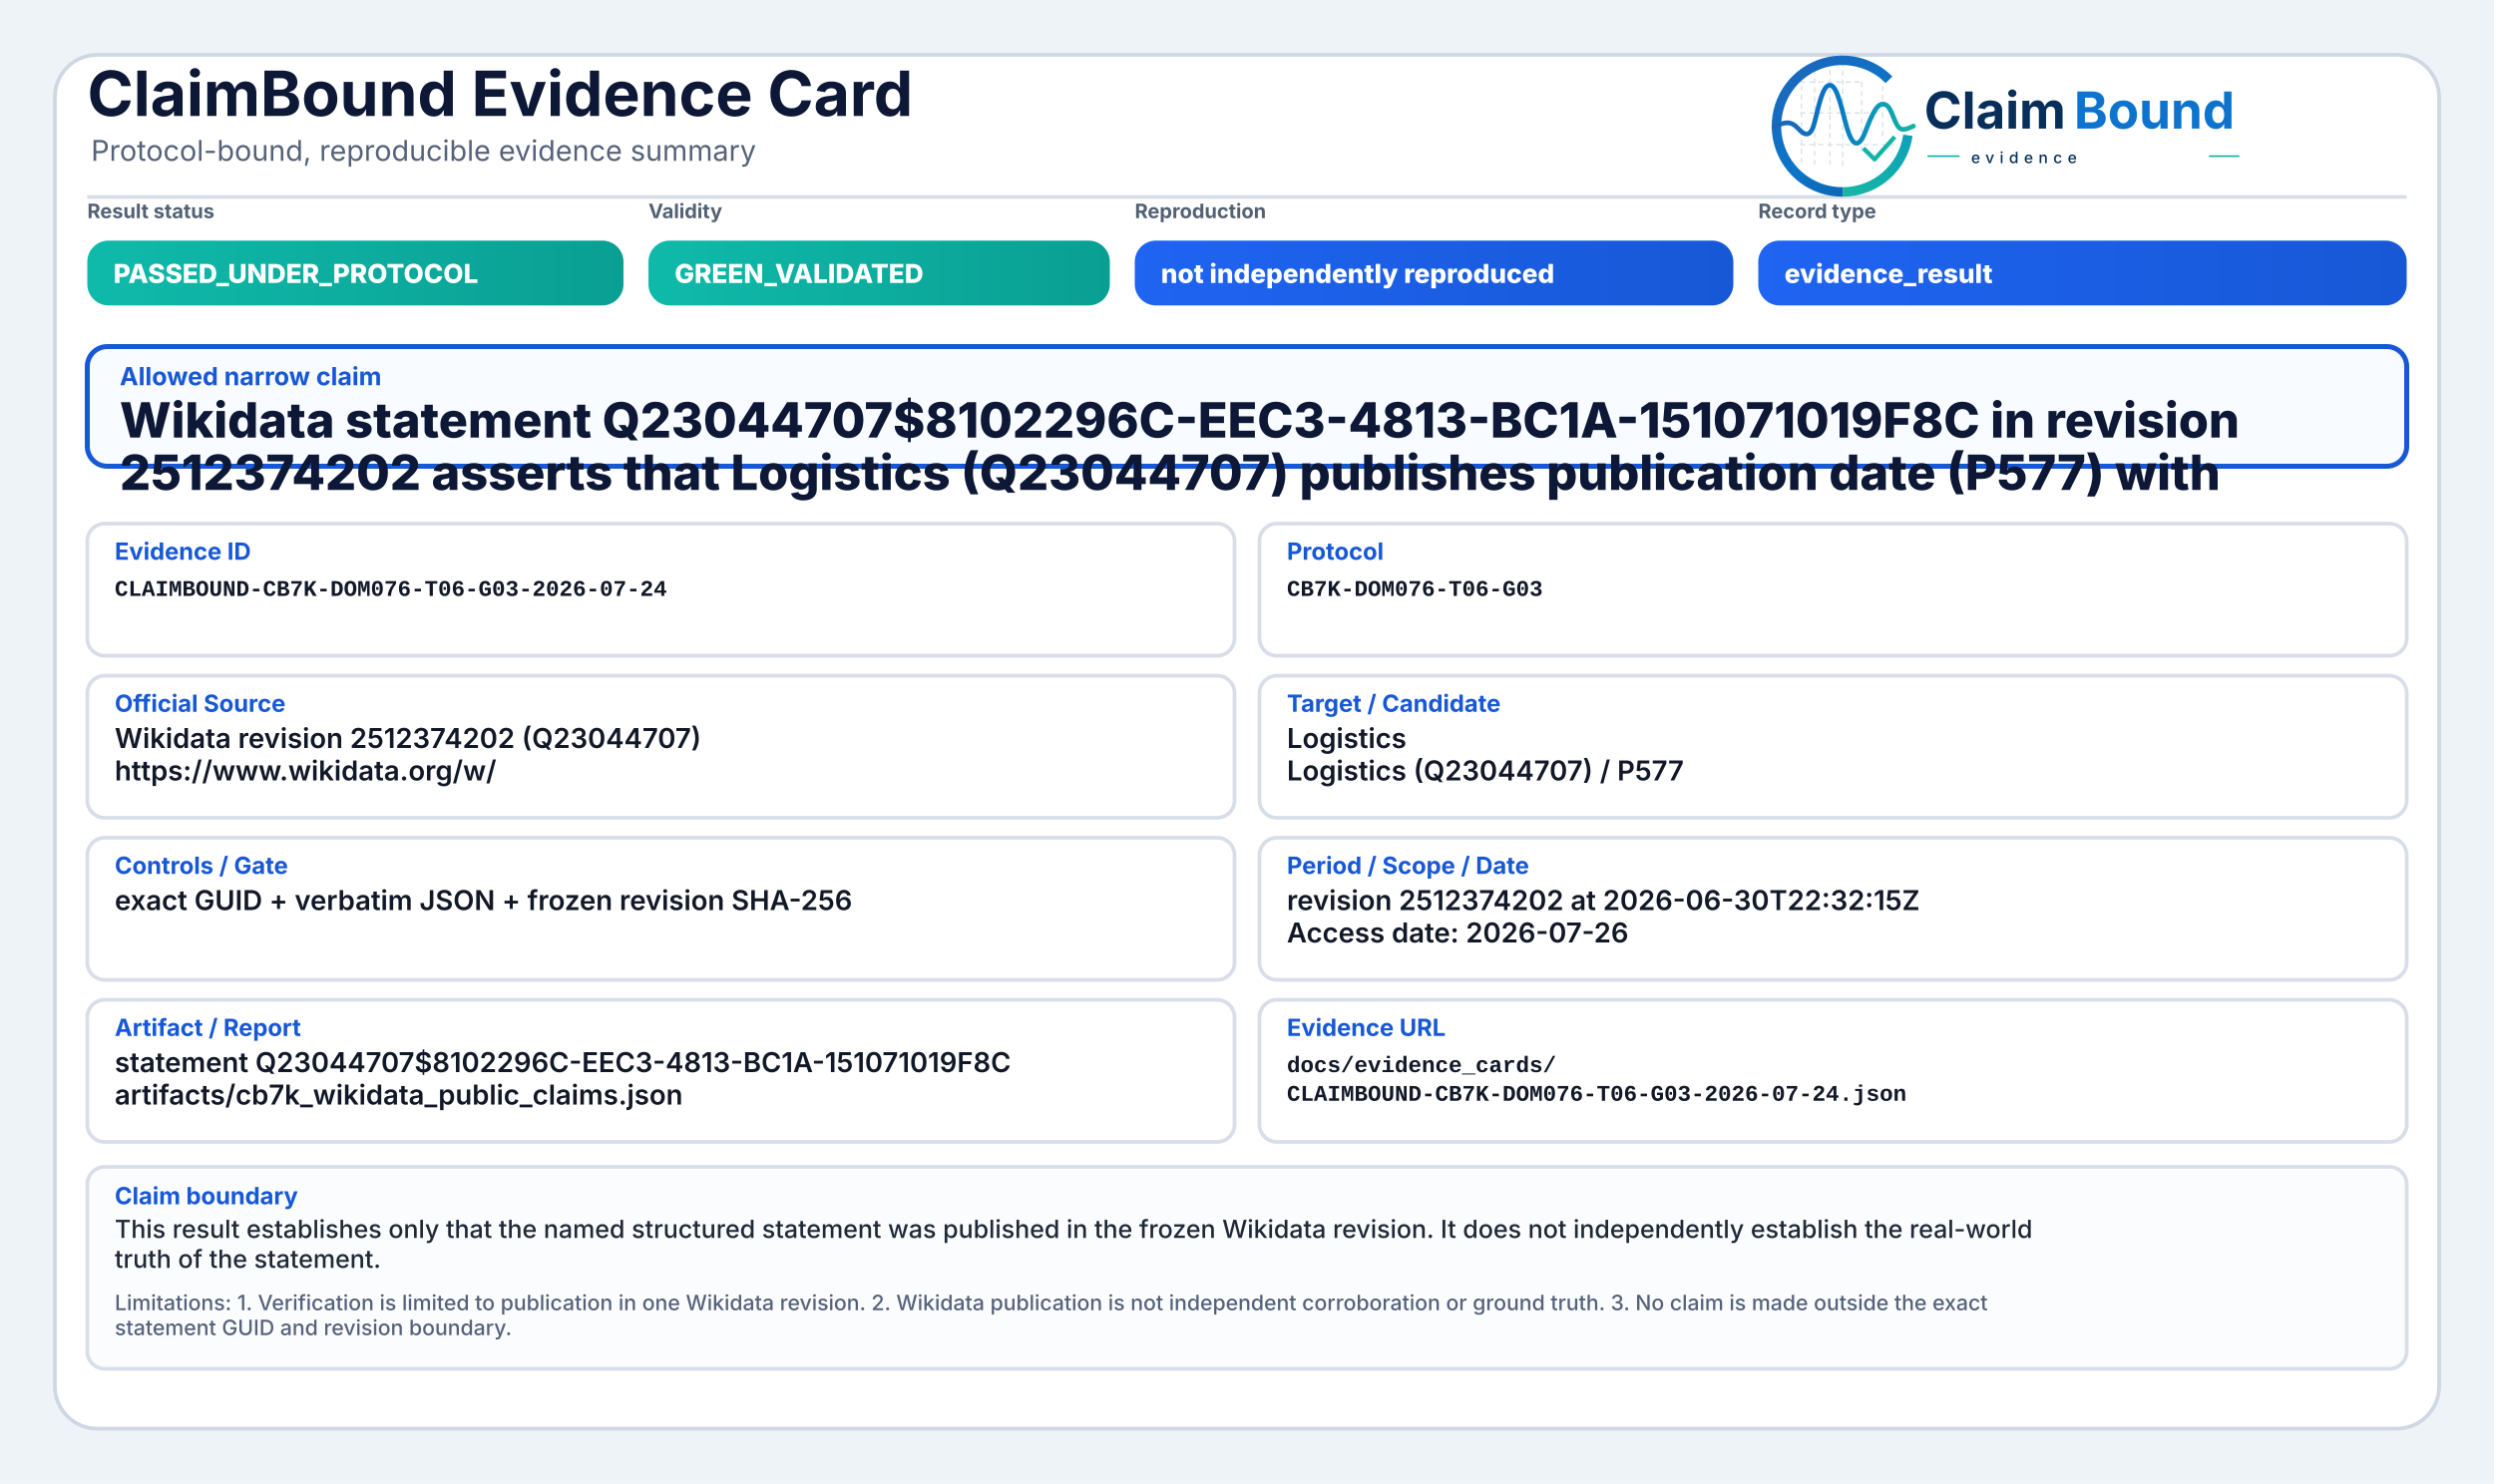
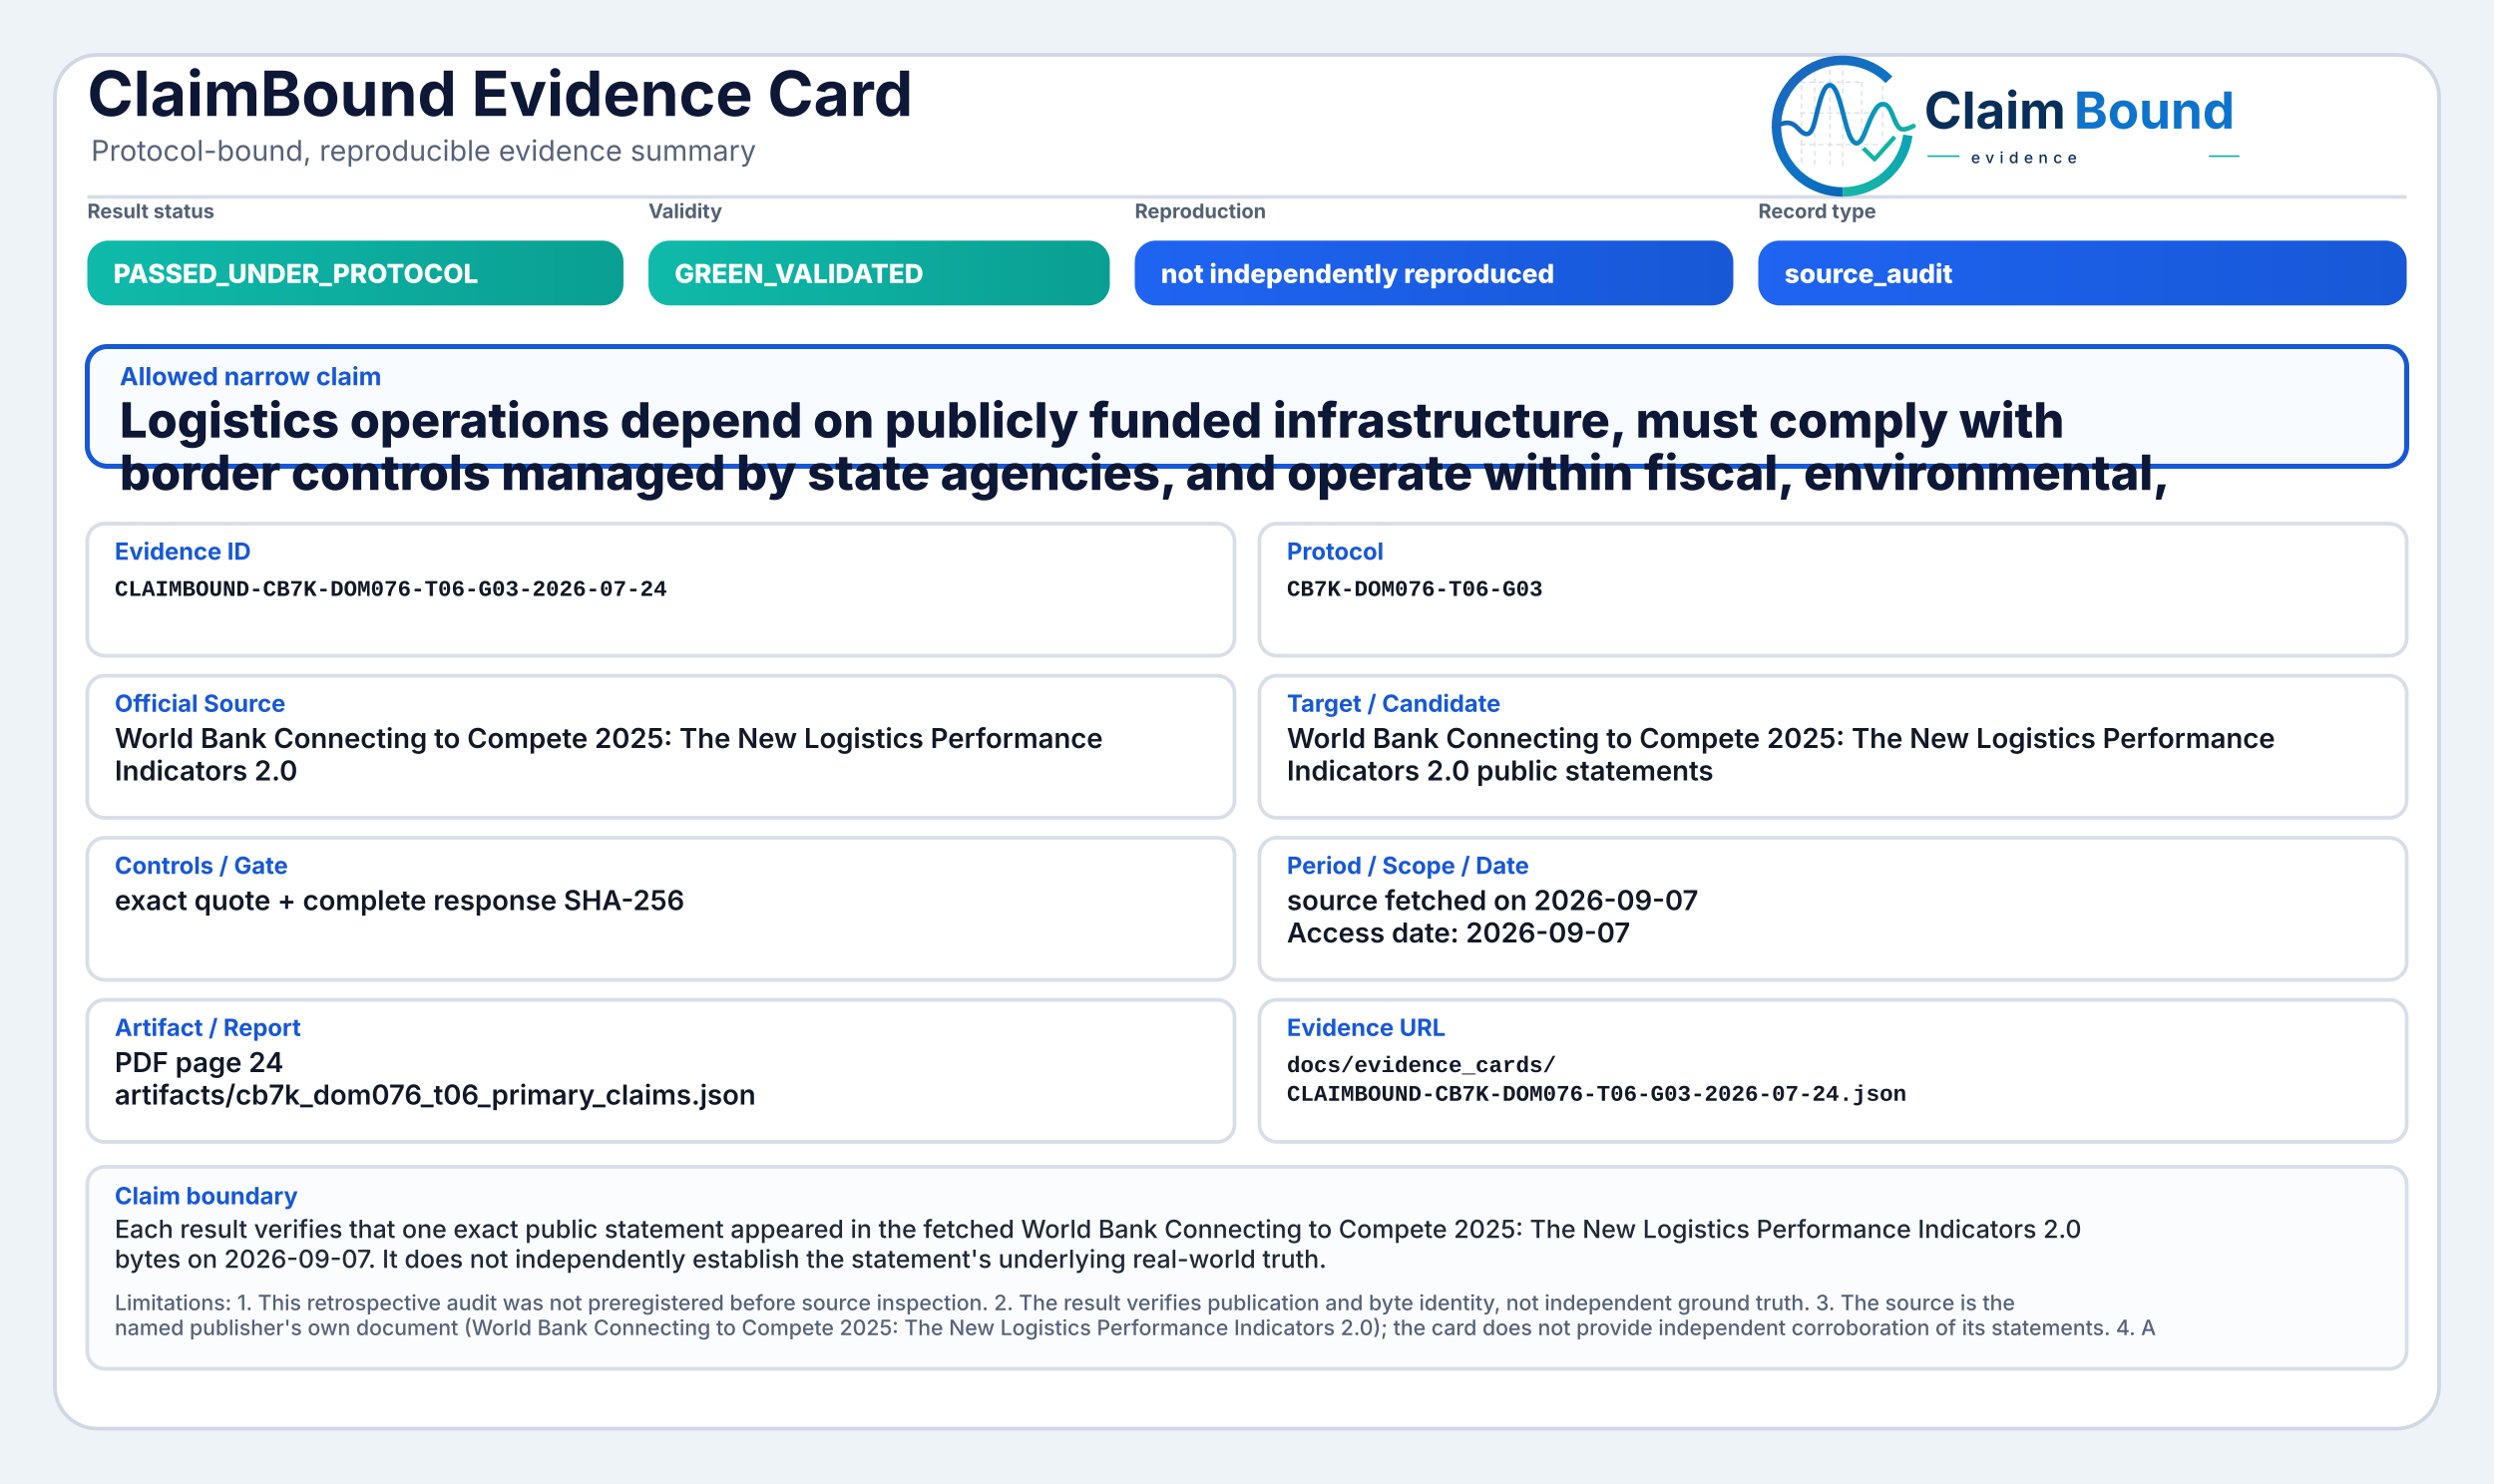
<svg xmlns="http://www.w3.org/2000/svg" width="2000" height="1190" viewBox="0 0 2000 1190" role="img" aria-label="ClaimBound Evidence Card">
  <defs>
    <linearGradient id="greenGrad" x1="0" y1="0" x2="1" y2="0">
      <stop offset="0%" stop-color="#0fbaaa" />
      <stop offset="100%" stop-color="#0a9f93" />
    </linearGradient>
    <linearGradient id="yellowGrad" x1="0" y1="0" x2="1" y2="0">
      <stop offset="0%" stop-color="#fbbf24" />
      <stop offset="100%" stop-color="#d97706" />
    </linearGradient>
    <linearGradient id="amberGrad" x1="0" y1="0" x2="1" y2="0">
      <stop offset="0%" stop-color="#f97316" />
      <stop offset="100%" stop-color="#c2410c" />
    </linearGradient>
    <linearGradient id="redGrad" x1="0" y1="0" x2="1" y2="0">
      <stop offset="0%" stop-color="#ef4444" />
      <stop offset="100%" stop-color="#b91c1c" />
    </linearGradient>
    <linearGradient id="grayGrad" x1="0" y1="0" x2="1" y2="0">
      <stop offset="0%" stop-color="#64748b" />
      <stop offset="100%" stop-color="#475569" />
    </linearGradient>
    <linearGradient id="blueGrad" x1="0" y1="0" x2="1" y2="0">
      <stop offset="0%" stop-color="#1f64f2" />
      <stop offset="100%" stop-color="#1758d6" />
    </linearGradient>
    <linearGradient id="logoRingBlue" x1="73" y1="453" x2="348" y2="793" gradientUnits="userSpaceOnUse">
      <stop offset="0" stop-color="#1E64BA" />
      <stop offset="0.55" stop-color="#0C75C8" />
      <stop offset="1" stop-color="#0A5FAB" />
    </linearGradient>
    <linearGradient id="logoRingTeal" x1="221" y1="792" x2="403" y2="594" gradientUnits="userSpaceOnUse">
      <stop offset="0" stop-color="#18B7A3" />
      <stop offset="1" stop-color="#089EBC" />
    </linearGradient>
    <linearGradient id="logoSignalGradient" x1="61" y1="628" x2="404" y2="628" gradientUnits="userSpaceOnUse">
      <stop offset="0" stop-color="#1E64BA" />
      <stop offset="0.43" stop-color="#0877C4" />
      <stop offset="0.72" stop-color="#0A97BB" />
      <stop offset="1" stop-color="#14B69E" />
    </linearGradient>
  </defs>
  <rect x="0" y="0" width="2000" height="1190" fill="#eef3f8" />
  <rect x="44" y="44" width="1912" height="1102" rx="34" fill="#ffffff" stroke="#cfd7e3" stroke-width="3" />
  <path d="M70 158 H1930" stroke="#d7dde7" stroke-width="3" />
  <text x="70" y="93" font-family="Inter, Segoe UI, Arial, sans-serif" font-size="50" font-weight="750" fill="#0d1736">ClaimBound Evidence Card</text>
  <text x="73" y="129" font-family="Inter, Segoe UI, Arial, sans-serif" font-size="23" font-weight="400" fill="#55627a">Protocol-bound, reproducible evidence summary</text>
  <g aria-label="ClaimBound evidence logo" transform="translate(1415,52) scale(0.33) translate(-40,-478)">
    <g stroke-linecap="butt" stroke-linejoin="round">
      <g stroke="#CBD3DC" stroke-width="3.2" stroke-linecap="round" stroke-dasharray="10 12" opacity="0.72">
        <path d="M130 507V714" />
        <path d="M162 490V719" />
        <path d="M199 491V719" />
        <path d="M230 471V726" />
        <path d="M276 521V690" />
        <path d="M327 508V650" />
        <path d="M128 520H277" />
        <path d="M128 595H327" />
        <path d="M128 672H355" />
      </g>
      <path d="M342.6 514.3A160 160 0 1 0 230 787" fill="none" stroke="url(#logoRingBlue)" stroke-width="23" />
      <path d="M230 787A160 160 0 0 0 388.4 649.3" fill="none" stroke="url(#logoRingTeal)" stroke-width="23" />
      <path d="M63 629.5C87 616.4 104.3 613.6 121.2 632.2C140.7 653.8 153.4 651.6 162.1 616.2C173.8 568.5 182.5 527.5 198.9 527.5C217.5 527.5 228.4 590.6 240.3 630.8C253.4 675.4 268.6 682.8 284.6 641.5C303.5 592.9 315.2 567.6 333.7 574.7C352.6 582 355.7 635.1 376.6 634.9C386.2 634.8 394 630.4 402 626.8" fill="none" stroke="url(#logoSignalGradient)" stroke-width="11.5" stroke-linecap="round" />
      <path d="M284 684.5L307.5 707.7L353 657" fill="none" stroke="#12B4A4" stroke-width="10.5" stroke-linecap="square" />
    </g>
    <text x="428" y="633" font-family="Inter, Segoe UI, Arial, sans-serif" font-size="124" font-weight="750" fill="#082F59" text-rendering="geometricPrecision">Claim</text>
    <text x="792" y="633" font-family="Inter, Segoe UI, Arial, sans-serif" font-size="124" font-weight="750" fill="#0E73CC" text-rendering="geometricPrecision">Bound</text>
    <line x1="436" y1="700" x2="514" y2="700" stroke="#11AFA9" stroke-width="4" />
    <text x="542" y="717" font-family="Inter, Segoe UI, Arial, sans-serif" font-size="38" font-weight="500" letter-spacing="13" fill="#082F59">evidence</text>
    <line x1="1120" y1="700" x2="1194" y2="700" stroke="#11AFA9" stroke-width="4" />
  </g>
  <text x="70" y="175" font-family="Inter, Segoe UI, Arial, sans-serif" font-size="16" font-weight="650" fill="#536174">Result status</text>
  <rect x="70" y="193" width="430" height="52" rx="17" fill="url(#greenGrad)" />
  <text x="91" y="227" font-family="Inter, Segoe UI, Arial, sans-serif" font-size="21" font-weight="800" fill="#ffffff">PASSED_UNDER_PROTOCOL</text>
  <text x="520" y="175" font-family="Inter, Segoe UI, Arial, sans-serif" font-size="16" font-weight="650" fill="#536174">Validity</text>
  <rect x="520" y="193" width="370" height="52" rx="17" fill="url(#greenGrad)" />
  <text x="541" y="227" font-family="Inter, Segoe UI, Arial, sans-serif" font-size="21" font-weight="800" fill="#ffffff">GREEN_VALIDATED</text>
  <text x="910" y="175" font-family="Inter, Segoe UI, Arial, sans-serif" font-size="16" font-weight="650" fill="#536174">Reproduction</text>
  <rect x="910" y="193" width="480" height="52" rx="17" fill="url(#blueGrad)" />
  <text x="931" y="227" font-family="Inter, Segoe UI, Arial, sans-serif" font-size="21" font-weight="800" fill="#ffffff">not independently reproduced</text>
  <text x="1410" y="175" font-family="Inter, Segoe UI, Arial, sans-serif" font-size="16" font-weight="650" fill="#536174">Record type</text>
  <rect x="1410" y="193" width="520" height="52" rx="17" fill="url(#blueGrad)" />
-   <text x="1431" y="227" font-family="Inter, Segoe UI, Arial, sans-serif" font-size="21" font-weight="800" fill="#ffffff">evidence_result</text>
+   <text x="1431" y="227" font-family="Inter, Segoe UI, Arial, sans-serif" font-size="21" font-weight="800" fill="#ffffff">source_audit</text>
  <rect x="70" y="278" width="1860" height="96" rx="16" fill="#f8fbff" stroke="#1758d6" stroke-width="4" />
  <text x="96" y="309" font-family="Inter, Segoe UI, Arial, sans-serif" font-size="20" font-weight="750" fill="#1758d6">Allowed narrow claim</text>
-   <text x="96" y="351" font-family="Inter, Segoe UI, Arial, sans-serif" font-size="39" font-weight="800" fill="#0d1736">Wikidata statement Q23044707$8102296C-EEC3-4813-BC1A-151071019F8C in revision</text>
-   <text x="96" y="393" font-family="Inter, Segoe UI, Arial, sans-serif" font-size="39" font-weight="800" fill="#0d1736">2512374202 asserts that Logistics (Q23044707) publishes publication date (P577) with</text>
+   <text x="96" y="351" font-family="Inter, Segoe UI, Arial, sans-serif" font-size="39" font-weight="800" fill="#0d1736">Logistics operations depend on publicly funded infrastructure, must comply with</text>
+   <text x="96" y="393" font-family="Inter, Segoe UI, Arial, sans-serif" font-size="39" font-weight="800" fill="#0d1736">border controls managed by state agencies, and operate within fiscal, environmental,</text>
  <rect x="70" y="420" width="920" height="106" rx="14" fill="#ffffff" stroke="#d8dee9" stroke-width="3" />
  <text x="92" y="449" font-family="Inter, Segoe UI, Arial, sans-serif" font-size="19" font-weight="750" fill="#1758d6">Evidence ID</text>
  <text x="92" y="478" font-family="SFMono-Regular, Consolas, Liberation Mono, monospace" font-size="18" font-weight="600" fill="#111827">CLAIMBOUND-CB7K-DOM076-T06-G03-2026-07-24</text>
  <rect x="1010" y="420" width="920" height="106" rx="14" fill="#ffffff" stroke="#d8dee9" stroke-width="3" />
  <text x="1032" y="449" font-family="Inter, Segoe UI, Arial, sans-serif" font-size="19" font-weight="750" fill="#1758d6">Protocol</text>
  <text x="1032" y="478" font-family="SFMono-Regular, Consolas, Liberation Mono, monospace" font-size="18" font-weight="600" fill="#111827">CB7K-DOM076-T06-G03</text>
  <rect x="70" y="542" width="920" height="114" rx="14" fill="#ffffff" stroke="#d8dee9" stroke-width="3" />
  <text x="92" y="571" font-family="Inter, Segoe UI, Arial, sans-serif" font-size="19" font-weight="750" fill="#1758d6">Official Source</text>
-   <text x="92" y="600" font-family="Inter, Segoe UI, Arial, sans-serif" font-size="22" font-weight="600" fill="#111827">Wikidata revision 2512374202 (Q23044707)</text>
-   <text x="92" y="626" font-family="Inter, Segoe UI, Arial, sans-serif" font-size="22" font-weight="600" fill="#111827">https://www.wikidata.org/w/</text>
+   <text x="92" y="600" font-family="Inter, Segoe UI, Arial, sans-serif" font-size="22" font-weight="600" fill="#111827">World Bank Connecting to Compete 2025: The New Logistics Performance</text>
+   <text x="92" y="626" font-family="Inter, Segoe UI, Arial, sans-serif" font-size="22" font-weight="600" fill="#111827">Indicators 2.0</text>
  <rect x="1010" y="542" width="920" height="114" rx="14" fill="#ffffff" stroke="#d8dee9" stroke-width="3" />
  <text x="1032" y="571" font-family="Inter, Segoe UI, Arial, sans-serif" font-size="19" font-weight="750" fill="#1758d6">Target / Candidate</text>
-   <text x="1032" y="600" font-family="Inter, Segoe UI, Arial, sans-serif" font-size="22" font-weight="600" fill="#111827">Logistics</text>
-   <text x="1032" y="626" font-family="Inter, Segoe UI, Arial, sans-serif" font-size="22" font-weight="600" fill="#111827">Logistics (Q23044707) / P577</text>
+   <text x="1032" y="600" font-family="Inter, Segoe UI, Arial, sans-serif" font-size="22" font-weight="600" fill="#111827">World Bank Connecting to Compete 2025: The New Logistics Performance</text>
+   <text x="1032" y="626" font-family="Inter, Segoe UI, Arial, sans-serif" font-size="22" font-weight="600" fill="#111827">Indicators 2.0 public statements</text>
  <rect x="70" y="672" width="920" height="114" rx="14" fill="#ffffff" stroke="#d8dee9" stroke-width="3" />
  <text x="92" y="701" font-family="Inter, Segoe UI, Arial, sans-serif" font-size="19" font-weight="750" fill="#1758d6">Controls / Gate</text>
-   <text x="92" y="730" font-family="Inter, Segoe UI, Arial, sans-serif" font-size="22" font-weight="600" fill="#111827">exact GUID + verbatim JSON + frozen revision SHA-256</text>
+   <text x="92" y="730" font-family="Inter, Segoe UI, Arial, sans-serif" font-size="22" font-weight="600" fill="#111827">exact quote + complete response SHA-256</text>
  <rect x="1010" y="672" width="920" height="114" rx="14" fill="#ffffff" stroke="#d8dee9" stroke-width="3" />
  <text x="1032" y="701" font-family="Inter, Segoe UI, Arial, sans-serif" font-size="19" font-weight="750" fill="#1758d6">Period / Scope / Date</text>
-   <text x="1032" y="730" font-family="Inter, Segoe UI, Arial, sans-serif" font-size="22" font-weight="600" fill="#111827">revision 2512374202 at 2026-06-30T22:32:15Z</text>
-   <text x="1032" y="756" font-family="Inter, Segoe UI, Arial, sans-serif" font-size="22" font-weight="600" fill="#111827">Access date: 2026-07-26</text>
+   <text x="1032" y="730" font-family="Inter, Segoe UI, Arial, sans-serif" font-size="22" font-weight="600" fill="#111827">source fetched on 2026-09-07</text>
+   <text x="1032" y="756" font-family="Inter, Segoe UI, Arial, sans-serif" font-size="22" font-weight="600" fill="#111827">Access date: 2026-09-07</text>
  <rect x="70" y="802" width="920" height="114" rx="14" fill="#ffffff" stroke="#d8dee9" stroke-width="3" />
  <text x="92" y="831" font-family="Inter, Segoe UI, Arial, sans-serif" font-size="19" font-weight="750" fill="#1758d6">Artifact / Report</text>
-   <text x="92" y="860" font-family="Inter, Segoe UI, Arial, sans-serif" font-size="22" font-weight="600" fill="#111827">statement Q23044707$8102296C-EEC3-4813-BC1A-151071019F8C</text>
-   <text x="92" y="886" font-family="Inter, Segoe UI, Arial, sans-serif" font-size="22" font-weight="600" fill="#111827">artifacts/cb7k_wikidata_public_claims.json</text>
+   <text x="92" y="860" font-family="Inter, Segoe UI, Arial, sans-serif" font-size="22" font-weight="600" fill="#111827">PDF page 24</text>
+   <text x="92" y="886" font-family="Inter, Segoe UI, Arial, sans-serif" font-size="22" font-weight="600" fill="#111827">artifacts/cb7k_dom076_t06_primary_claims.json</text>
  <rect x="1010" y="802" width="920" height="114" rx="14" fill="#ffffff" stroke="#d8dee9" stroke-width="3" />
  <text x="1032" y="831" font-family="Inter, Segoe UI, Arial, sans-serif" font-size="19" font-weight="750" fill="#1758d6">Evidence URL</text>
  <text x="1032" y="860" font-family="SFMono-Regular, Consolas, Liberation Mono, monospace" font-size="18" font-weight="600" fill="#111827">docs/evidence_cards/</text>
  <text x="1032" y="883" font-family="SFMono-Regular, Consolas, Liberation Mono, monospace" font-size="18" font-weight="600" fill="#111827">CLAIMBOUND-CB7K-DOM076-T06-G03-2026-07-24.json</text>
  <rect x="70" y="936" width="1860" height="162" rx="14" fill="#fbfcfe" stroke="#d8dee9" stroke-width="3" />
  <text x="92" y="966" font-family="Inter, Segoe UI, Arial, sans-serif" font-size="19" font-weight="750" fill="#1758d6">Claim boundary</text>
-   <text x="92" y="993" font-family="Inter, Segoe UI, Arial, sans-serif" font-size="20" font-weight="500" fill="#1f2937">This result establishes only that the named structured statement was published in the frozen Wikidata revision. It does not independently establish the real-world</text>
-   <text x="92" y="1017" font-family="Inter, Segoe UI, Arial, sans-serif" font-size="20" font-weight="500" fill="#1f2937">truth of the statement.</text>
-   <text x="92" y="1051" font-family="Inter, Segoe UI, Arial, sans-serif" font-size="17" font-weight="500" fill="#55627a">Limitations: 1. Verification is limited to publication in one Wikidata revision. 2. Wikidata publication is not independent corroboration or ground truth. 3. No claim is made outside the exact</text>
-   <text x="92" y="1071" font-family="Inter, Segoe UI, Arial, sans-serif" font-size="17" font-weight="500" fill="#55627a">statement GUID and revision boundary.</text>
+   <text x="92" y="993" font-family="Inter, Segoe UI, Arial, sans-serif" font-size="20" font-weight="500" fill="#1f2937">Each result verifies that one exact public statement appeared in the fetched World Bank Connecting to Compete 2025: The New Logistics Performance Indicators 2.0</text>
+   <text x="92" y="1017" font-family="Inter, Segoe UI, Arial, sans-serif" font-size="20" font-weight="500" fill="#1f2937">bytes on 2026-09-07. It does not independently establish the statement's underlying real-world truth.</text>
+   <text x="92" y="1051" font-family="Inter, Segoe UI, Arial, sans-serif" font-size="17" font-weight="500" fill="#55627a">Limitations: 1. This retrospective audit was not preregistered before source inspection. 2. The result verifies publication and byte identity, not independent ground truth. 3. The source is the</text>
+   <text x="92" y="1071" font-family="Inter, Segoe UI, Arial, sans-serif" font-size="17" font-weight="500" fill="#55627a">named publisher's own document (World Bank Connecting to Compete 2025: The New Logistics Performance Indicators 2.0); the card does not provide independent corroboration of its statements. 4. A</text>
</svg>
